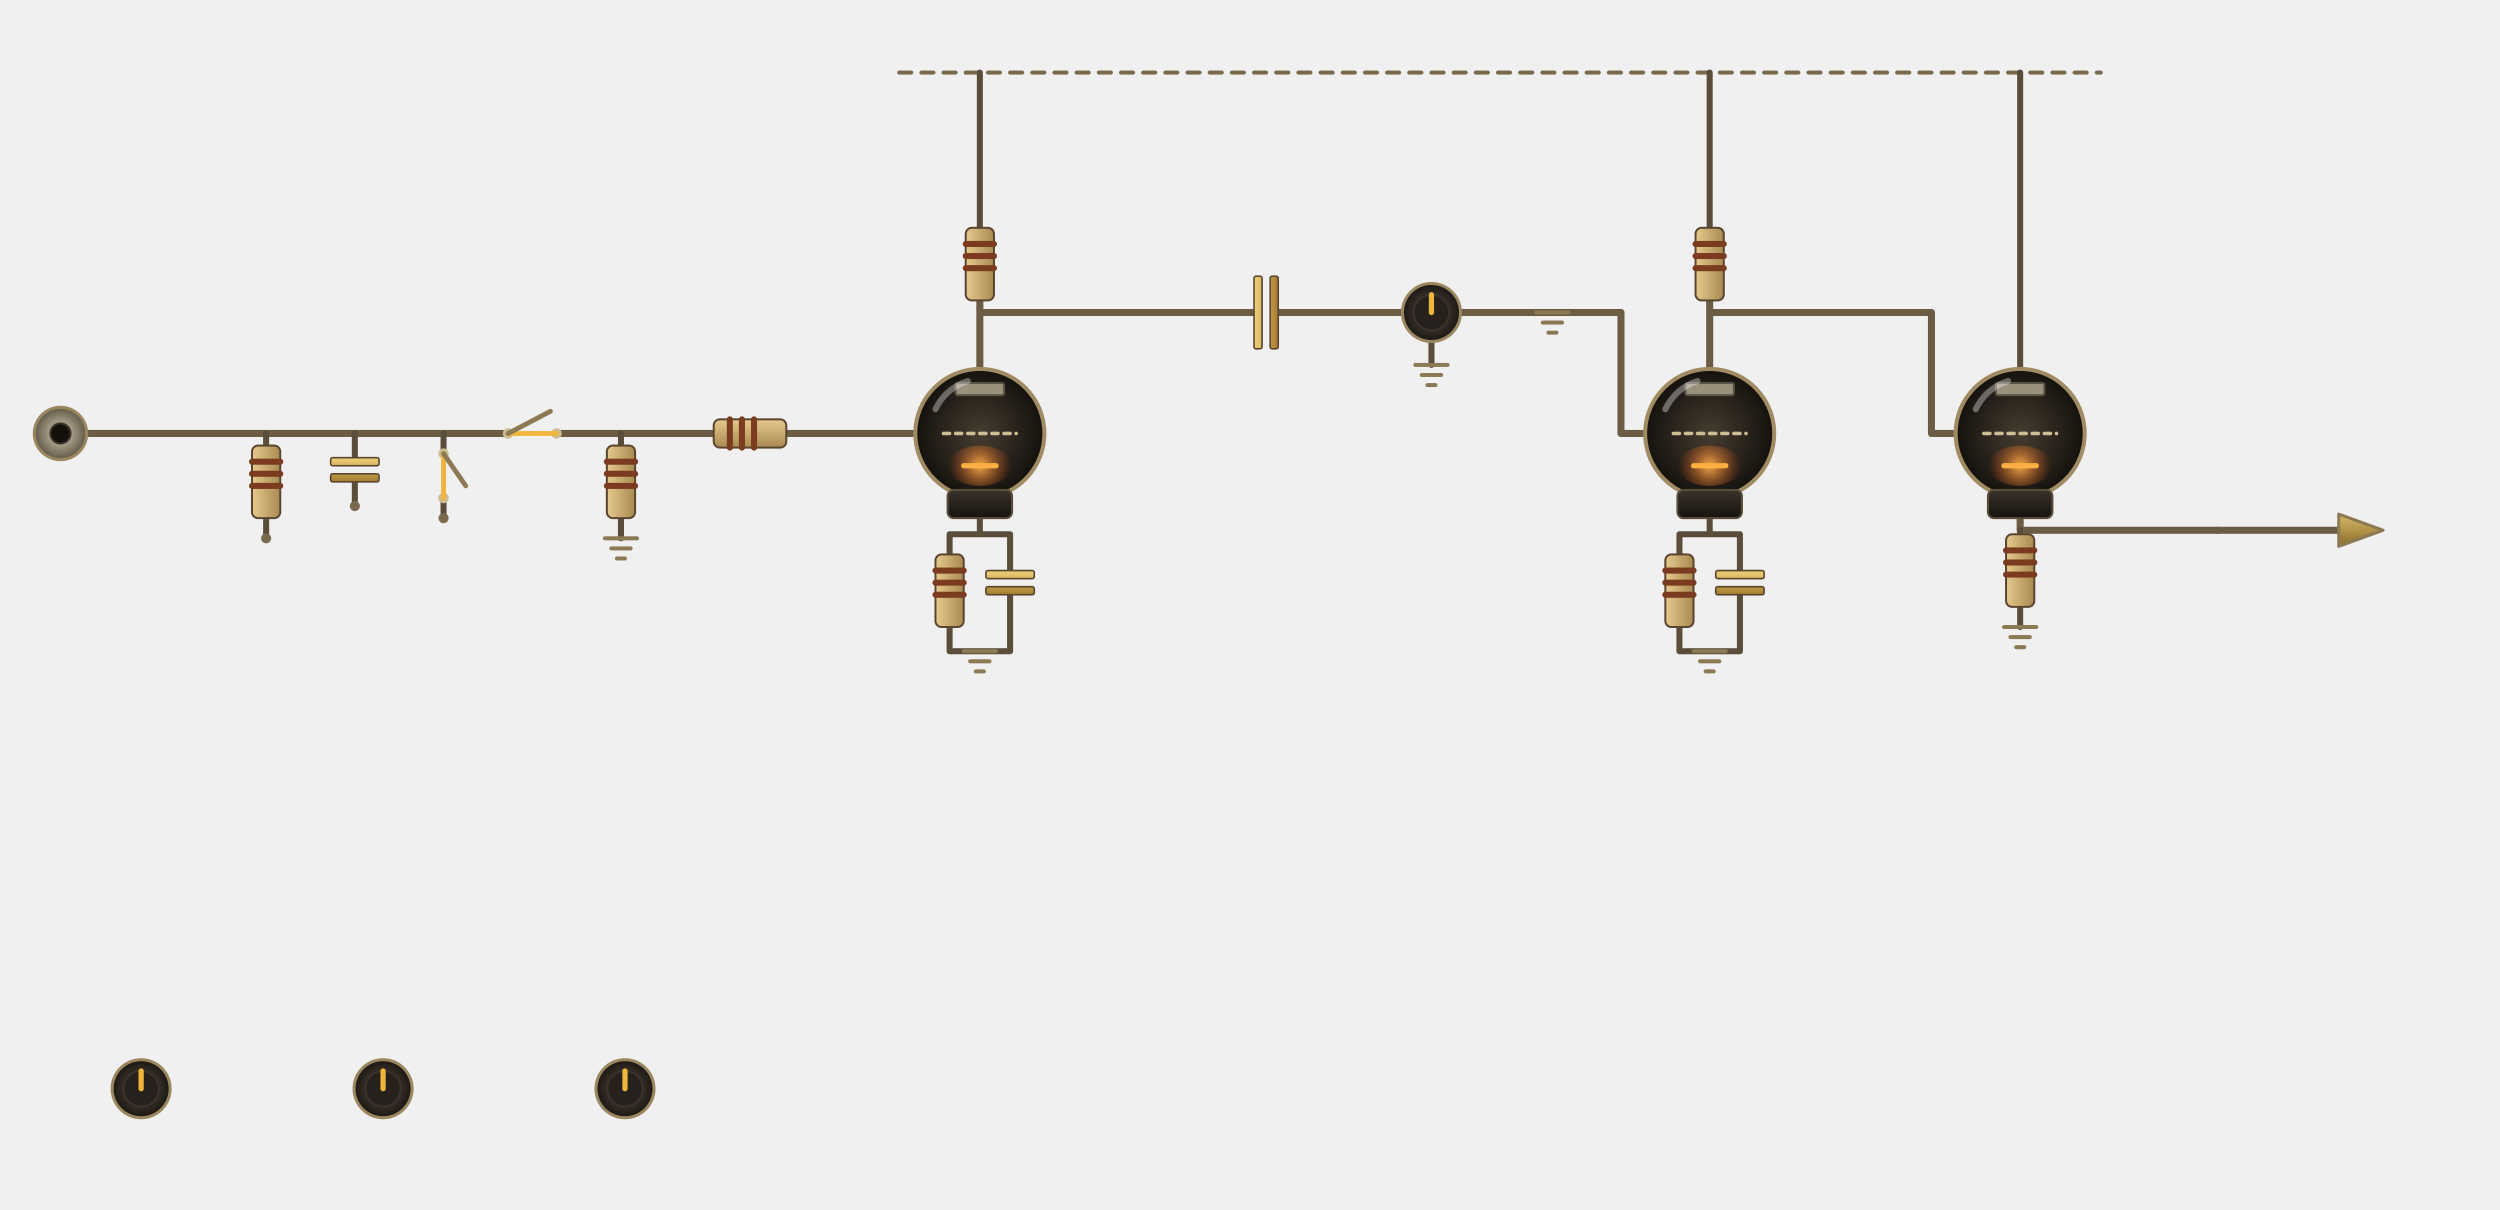
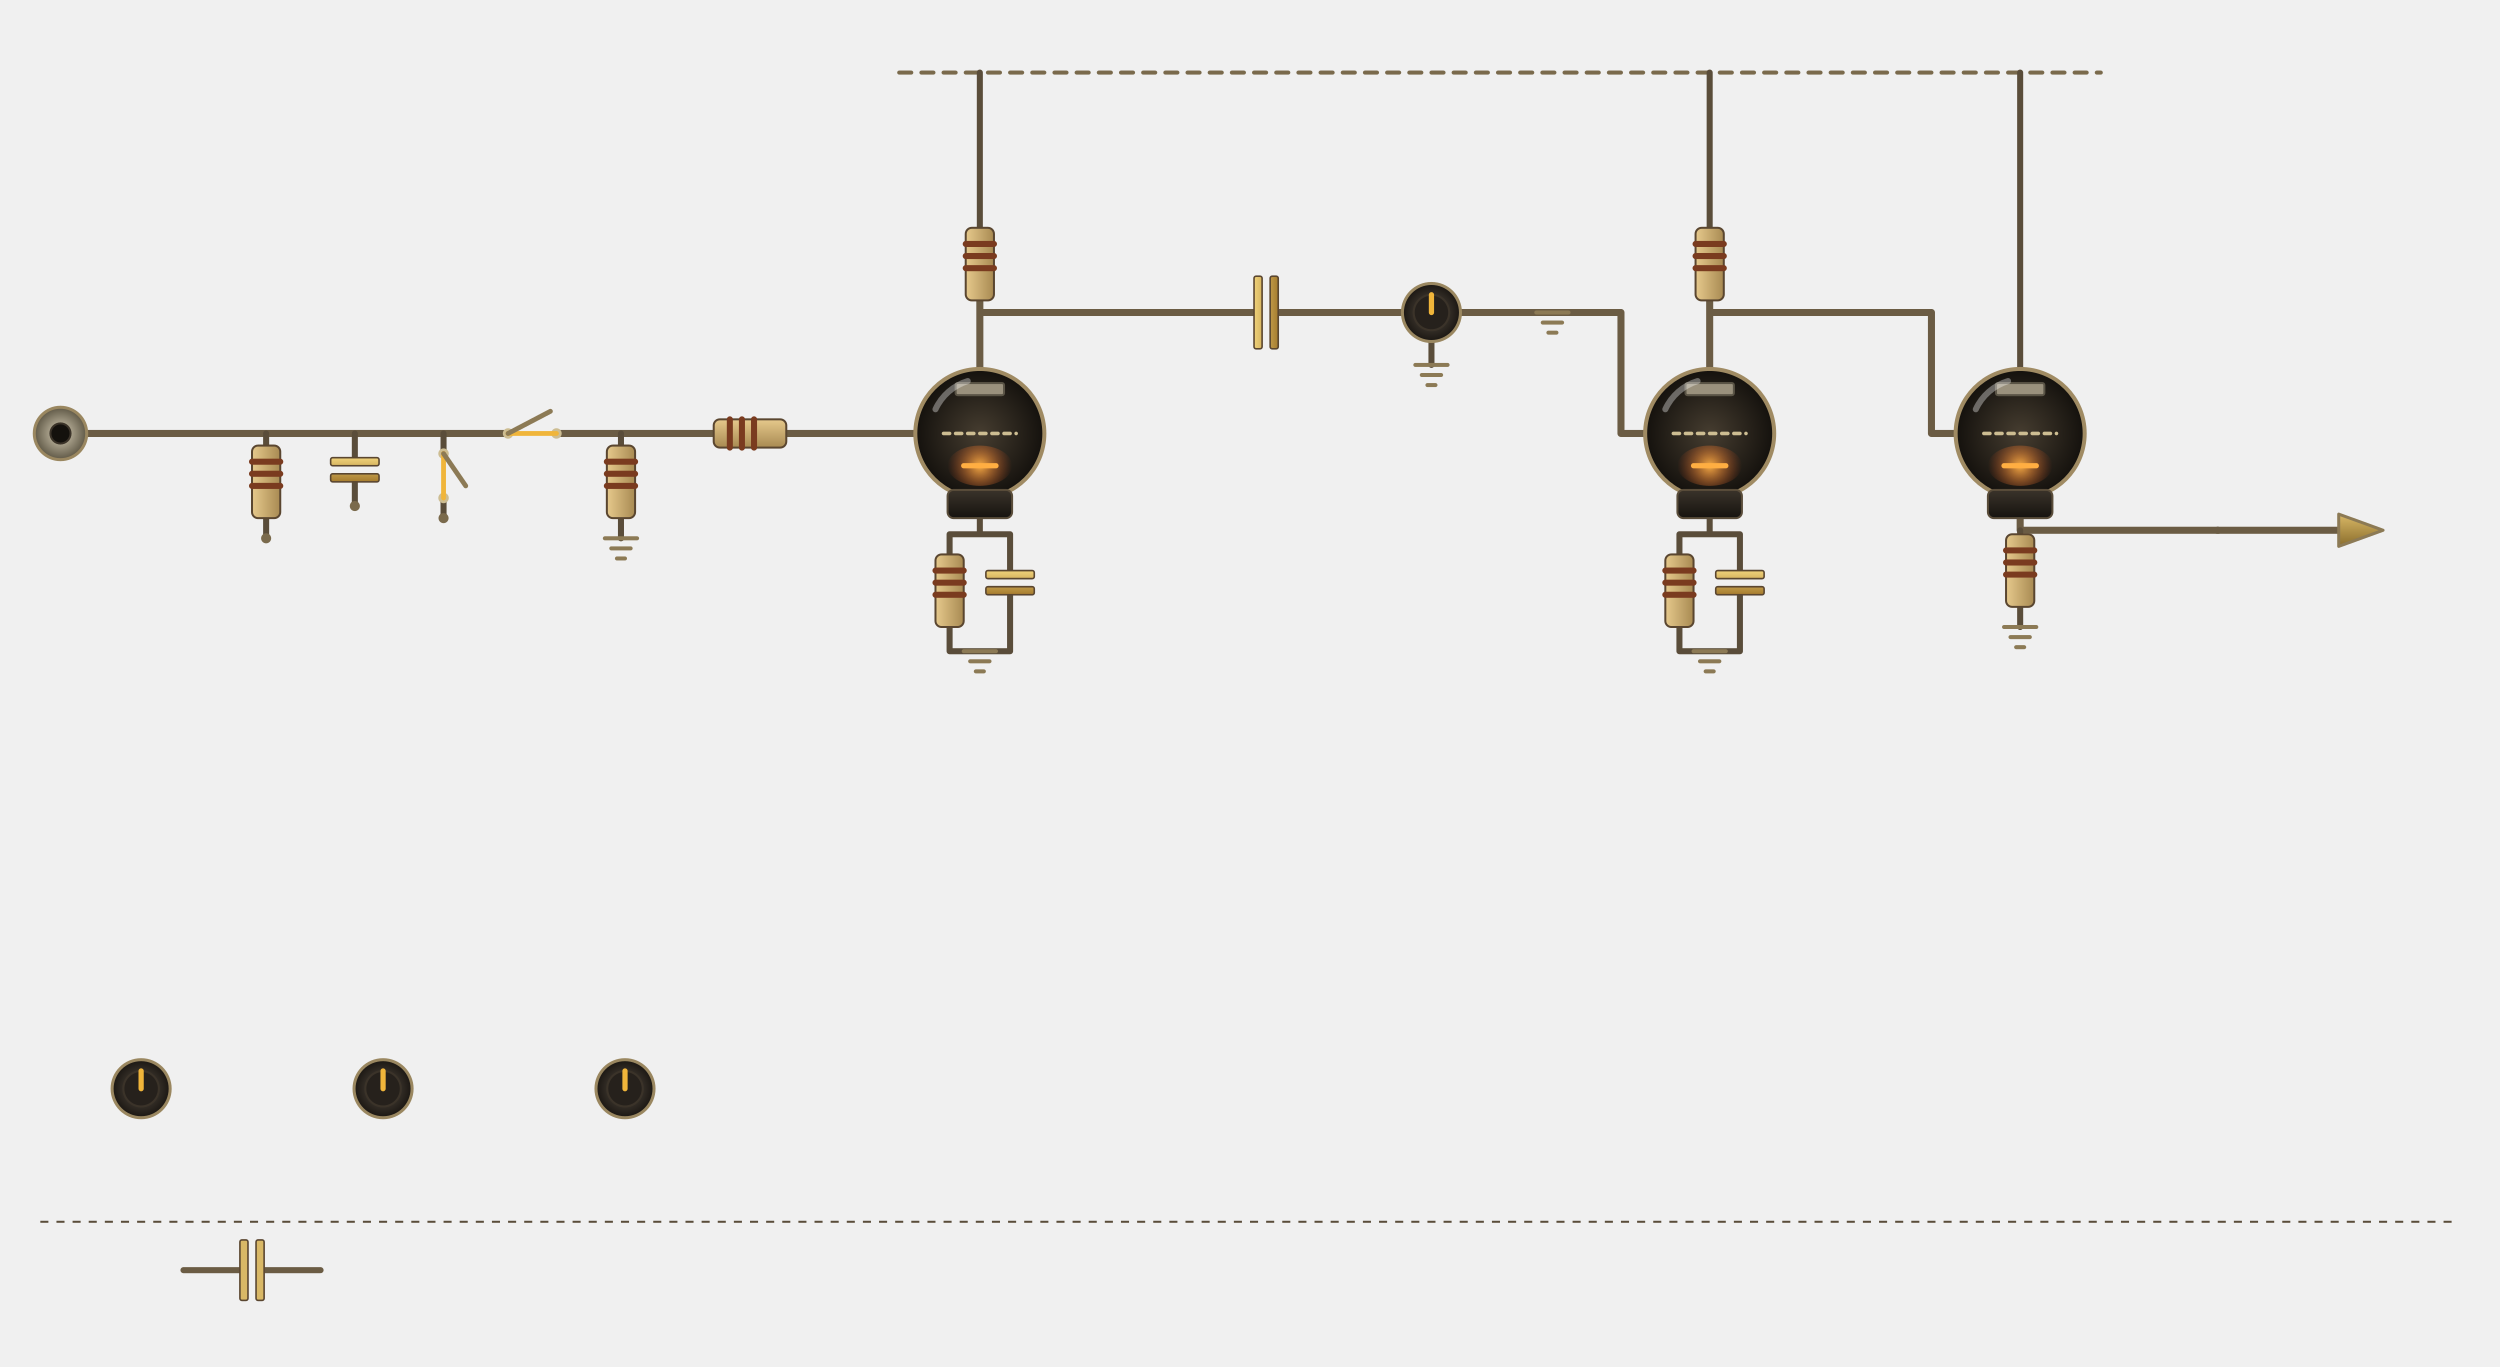
- <svg xmlns="http://www.w3.org/2000/svg" width="1240" height="600" viewBox="0 0 1240 600">
+ <svg xmlns="http://www.w3.org/2000/svg" width="1240" height="678" viewBox="0 0 1240 678">
  <defs>
    <radialGradient id="g1" cx="30" cy="215" r="13" gradientUnits="userSpaceOnUse">
      <stop offset="0" stop-color="#d9d0b8" />
      <stop offset="1" stop-color="#5f5846" />
    </radialGradient>
    <linearGradient id="g2" x1="125" y1="0" x2="139" y2="0" gradientUnits="userSpaceOnUse">
      <stop offset="0" stop-color="#e6c98c" />
      <stop offset="1" stop-color="#a88a52" />
    </linearGradient>
    <linearGradient id="g3" x1="0" y1="227" x2="0" y2="239" gradientUnits="userSpaceOnUse">
      <stop offset="0" stop-color="#f0d27a" />
      <stop offset="1" stop-color="#a67c2e" />
    </linearGradient>
    <linearGradient id="g4" x1="301" y1="0" x2="315" y2="0" gradientUnits="userSpaceOnUse">
      <stop offset="0" stop-color="#e6c98c" />
      <stop offset="1" stop-color="#a88a52" />
    </linearGradient>
    <linearGradient id="g5" x1="0" y1="208" x2="0" y2="222" gradientUnits="userSpaceOnUse">
      <stop offset="0" stop-color="#e6c98c" />
      <stop offset="1" stop-color="#a88a52" />
    </linearGradient>
    <linearGradient id="g6" x1="622" y1="0" x2="634" y2="0" gradientUnits="userSpaceOnUse">
      <stop offset="0" stop-color="#f0d27a" />
      <stop offset="1" stop-color="#a67c2e" />
    </linearGradient>
    <radialGradient id="g7" cx="710" cy="155" r="14.4" gradientUnits="userSpaceOnUse">
      <stop offset="0" stop-color="#5b5246" />
      <stop offset="1" stop-color="#1a1612" />
    </radialGradient>
    <linearGradient id="g8" x1="479" y1="0" x2="493" y2="0" gradientUnits="userSpaceOnUse">
      <stop offset="0" stop-color="#e6c98c" />
      <stop offset="1" stop-color="#a88a52" />
    </linearGradient>
    <radialGradient id="g9" cx="486" cy="215" r="32" gradientUnits="userSpaceOnUse">
      <stop offset="0" stop-color="#463d30" />
      <stop offset="1" stop-color="#14110d" />
    </radialGradient>
    <radialGradient id="g10" cx="486" cy="231" r="16" gradientUnits="userSpaceOnUse">
      <stop offset="0" stop-color="#ffb347" stop-opacity="0.95" />
      <stop offset="1" stop-color="#c1441a" stop-opacity="0" />
    </radialGradient>
    <linearGradient id="g11" x1="0" y1="243" x2="0" y2="257" gradientUnits="userSpaceOnUse">
      <stop offset="0" stop-color="#3a332a" />
      <stop offset="1" stop-color="#16130f" />
    </linearGradient>
    <linearGradient id="g12" x1="464" y1="0" x2="478" y2="0" gradientUnits="userSpaceOnUse">
      <stop offset="0" stop-color="#e6c98c" />
      <stop offset="1" stop-color="#a88a52" />
    </linearGradient>
    <linearGradient id="g13" x1="0" y1="283" x2="0" y2="295" gradientUnits="userSpaceOnUse">
      <stop offset="0" stop-color="#f0d27a" />
      <stop offset="1" stop-color="#a67c2e" />
    </linearGradient>
    <linearGradient id="g14" x1="841" y1="0" x2="855" y2="0" gradientUnits="userSpaceOnUse">
      <stop offset="0" stop-color="#e6c98c" />
      <stop offset="1" stop-color="#a88a52" />
    </linearGradient>
    <radialGradient id="g15" cx="848" cy="215" r="32" gradientUnits="userSpaceOnUse">
      <stop offset="0" stop-color="#463d30" />
      <stop offset="1" stop-color="#14110d" />
    </radialGradient>
    <radialGradient id="g16" cx="848" cy="231" r="16" gradientUnits="userSpaceOnUse">
      <stop offset="0" stop-color="#ffb347" stop-opacity="0.95" />
      <stop offset="1" stop-color="#c1441a" stop-opacity="0" />
    </radialGradient>
    <linearGradient id="g17" x1="0" y1="243" x2="0" y2="257" gradientUnits="userSpaceOnUse">
      <stop offset="0" stop-color="#3a332a" />
      <stop offset="1" stop-color="#16130f" />
    </linearGradient>
    <linearGradient id="g18" x1="826" y1="0" x2="840" y2="0" gradientUnits="userSpaceOnUse">
      <stop offset="0" stop-color="#e6c98c" />
      <stop offset="1" stop-color="#a88a52" />
    </linearGradient>
    <linearGradient id="g19" x1="0" y1="283" x2="0" y2="295" gradientUnits="userSpaceOnUse">
      <stop offset="0" stop-color="#f0d27a" />
      <stop offset="1" stop-color="#a67c2e" />
    </linearGradient>
    <radialGradient id="g20" cx="1002" cy="215" r="32" gradientUnits="userSpaceOnUse">
      <stop offset="0" stop-color="#463d30" />
      <stop offset="1" stop-color="#14110d" />
    </radialGradient>
    <radialGradient id="g21" cx="1002" cy="231" r="16" gradientUnits="userSpaceOnUse">
      <stop offset="0" stop-color="#ffb347" stop-opacity="0.95" />
      <stop offset="1" stop-color="#c1441a" stop-opacity="0" />
    </radialGradient>
    <linearGradient id="g22" x1="0" y1="243" x2="0" y2="257" gradientUnits="userSpaceOnUse">
      <stop offset="0" stop-color="#3a332a" />
      <stop offset="1" stop-color="#16130f" />
    </linearGradient>
    <linearGradient id="g23" x1="995" y1="0" x2="1009" y2="0" gradientUnits="userSpaceOnUse">
      <stop offset="0" stop-color="#e6c98c" />
      <stop offset="1" stop-color="#a88a52" />
    </linearGradient>
    <radialGradient id="g24" cx="70" cy="540" r="14.4" gradientUnits="userSpaceOnUse">
      <stop offset="0" stop-color="#5b5246" />
      <stop offset="1" stop-color="#1a1612" />
    </radialGradient>
    <radialGradient id="g25" cx="190" cy="540" r="14.4" gradientUnits="userSpaceOnUse">
      <stop offset="0" stop-color="#5b5246" />
      <stop offset="1" stop-color="#1a1612" />
    </radialGradient>
    <radialGradient id="g26" cx="310" cy="540" r="14.4" gradientUnits="userSpaceOnUse">
      <stop offset="0" stop-color="#5b5246" />
      <stop offset="1" stop-color="#1a1612" />
    </radialGradient>
    <linearGradient id="g27" x1="0" y1="255" x2="0" y2="271" gradientUnits="userSpaceOnUse">
      <stop offset="0" stop-color="#d9b866" />
      <stop offset="1" stop-color="#8a6d2c" />
    </linearGradient>
  </defs>
  <path id="rail0" d="M446,36 H1042" fill="none" stroke="#7a6a4c" stroke-width="2" stroke-linecap="round" stroke-linejoin="round" stroke-dasharray="6 5" />
  <path id="wire_INPUT" d="M43,215 H110 M110,215 H242 M242,215 H250 M278,215 H286 M286,215 H330 M330,215 H354 M390,215 H414 M414,215 H430 M430,215 H454" fill="none" stroke="#6b5c44" stroke-width="3.5" stroke-linecap="round" stroke-linejoin="round" />
  <path id="wire_V1" d="M486,155 H584 M584,155 H600 M600,155 H622 M634,155 H656 M656,155 H672 M672,155 H695 M725,155 H748 M748,155 H792 M792,155 H804 V215 H816 M486,149 V183" fill="none" stroke="#6b5c44" stroke-width="3.5" stroke-linecap="round" stroke-linejoin="round" />
  <path id="wire_V2" d="M848,155 H946 M946,155 H958 V215 H970 M1002,263 H1100 M848,149 V183 M1002,257 V263" fill="none" stroke="#6b5c44" stroke-width="3.5" stroke-linecap="round" stroke-linejoin="round" />
  <path id="wire_OUT" d="M1100,263 H1160" fill="none" stroke="#6b5c44" stroke-width="3.5" stroke-linecap="round" stroke-linejoin="round" />
  <path id="wire_static" d="M132,215 V221 M132,257 V267 M176,215 V227 M176,239 V251 M220,215 V223 M220,249 V257 M308,215 V221 M308,257 V267 M710,170 V181 M486,36 V113 M486,257 V265 M471,265 H501 M471,265 V275 M501,265 V283 M471,311 V323 H501 M501,295 V323 M848,36 V113 M848,257 V265 M833,265 H863 M833,265 V275 M863,265 V283 M833,311 V323 H863 M863,295 V323 M1002,36 V183 M1002,263 V265 M1002,301 V311" fill="none" stroke="#5a4d3a" stroke-width="3" stroke-linecap="round" stroke-linejoin="round" />
  <path id="ground_308_267" d="M300,267 H316 M303.2,272 H312.8 M306,277 H310" fill="none" stroke="#8c7a55" stroke-width="2" stroke-linecap="round" stroke-linejoin="round" />
  <path id="ground_710_181" d="M702,181 H718 M705.2,186 H714.8 M708,191 H712" fill="none" stroke="#8c7a55" stroke-width="2" stroke-linecap="round" stroke-linejoin="round" />
  <path id="ground_770_155" d="M762,155 H778 M765.2,160 H774.8 M768,165 H772" fill="none" stroke="#8c7a55" stroke-width="2" stroke-linecap="round" stroke-linejoin="round" />
  <path id="ground_486_323" d="M478,323 H494 M481.2,328 H490.8 M484,333 H488" fill="none" stroke="#8c7a55" stroke-width="2" stroke-linecap="round" stroke-linejoin="round" />
  <path id="ground_848_323" d="M840,323 H856 M843.2,328 H852.8 M846,333 H850" fill="none" stroke="#8c7a55" stroke-width="2" stroke-linecap="round" stroke-linejoin="round" />
  <path id="ground_1002_311" d="M994,311 H1010 M997.2,316 H1006.8 M1000,321 H1004" fill="none" stroke="#8c7a55" stroke-width="2" stroke-linecap="round" stroke-linejoin="round" />
  <ellipse id="jack_in" cx="30" cy="215" rx="13" ry="13" fill="url(#g1)" stroke="#9a8760" stroke-width="1.5" />
  <ellipse id="jack_hole" cx="30" cy="215" rx="5" ry="5" fill="#14110d" stroke="#3b3329" stroke-width="1" />
  <rect id="RSRC" x="125" y="221" width="14" height="36" rx="3" fill="url(#g2)" stroke="#5a4630" stroke-width="1" />
  <path id="RSRC_bands" d="M125,229 H139 M125,235 H139 M125,241 H139" fill="none" stroke="#7a3b1f" stroke-width="3" stroke-linecap="round" stroke-linejoin="round" />
  <ellipse id="valL_1_7k@R:RSRC" cx="143" cy="239" rx="1" ry="1" fill="none" stroke="none" />
  <ellipse id="open_132_267" cx="132" cy="267" rx="2.5" ry="2.5" fill="#7a6a4c" stroke="none" stroke-width="1" />
  <rect id="CPUa" x="164" y="227" width="24" height="4" rx="1" fill="url(#g3)" stroke="#5a4630" stroke-width="0.8" />
  <rect id="CPUb" x="164" y="235" width="24" height="4" rx="1" fill="url(#g3)" stroke="#5a4630" stroke-width="0.8" />
  <ellipse id="valL_2_110p@C:CPU" cx="191" cy="233" rx="1" ry="1" fill="none" stroke="none" />
  <ellipse id="open_176_251" cx="176" cy="251" rx="2.5" ry="2.5" fill="#7a6a4c" stroke="none" stroke-width="1" />
  <ellipse id="sw_pin_SW_C2_220_225" cx="220" cy="225" rx="2.6" ry="2.6" fill="#cdbd92" stroke="none" stroke-width="1" />
  <ellipse id="sw_pin_SW_C2_220_247" cx="220" cy="247" rx="2.6" ry="2.6" fill="#cdbd92" stroke="none" stroke-width="1" />
  <path id="swc_0_SW_C2" d="M220,225 L220,247" fill="none" stroke="#f0b53a" stroke-width="2.4" stroke-linecap="round" stroke-linejoin="round" />
  <path id="swo_0_SW_C2" d="M220,225 L231,241" fill="none" stroke="#8c7a55" stroke-width="2.4" stroke-linecap="round" stroke-linejoin="round" />
  <ellipse id="open_220_257" cx="220" cy="257" rx="2.5" ry="2.5" fill="#7a6a4c" stroke="none" stroke-width="1" />
  <ellipse id="sw_pin_SW_C1_252_215" cx="252" cy="215" rx="2.6" ry="2.6" fill="#cdbd92" stroke="none" stroke-width="1" />
  <ellipse id="sw_pin_SW_C1_276_215" cx="276" cy="215" rx="2.6" ry="2.6" fill="#cdbd92" stroke="none" stroke-width="1" />
  <path id="swc_1_SW_C1" d="M252,215 L276,215" fill="none" stroke="#f0b53a" stroke-width="2.4" stroke-linecap="round" stroke-linejoin="round" />
  <path id="swo_1_SW_C1" d="M252,215 L273,204" fill="none" stroke="#8c7a55" stroke-width="2.4" stroke-linecap="round" stroke-linejoin="round" />
  <rect id="R40" x="301" y="221" width="14" height="36" rx="3" fill="url(#g4)" stroke="#5a4630" stroke-width="1" />
  <path id="R40_bands" d="M301,229 H315 M301,235 H315 M301,241 H315" fill="none" stroke="#7a3b1f" stroke-width="3" stroke-linecap="round" stroke-linejoin="round" />
  <ellipse id="valL_3_1M@R:R40" cx="319" cy="239" rx="1" ry="1" fill="none" stroke="none" />
  <rect id="R41" x="354" y="208" width="36" height="14" rx="3" fill="url(#g5)" stroke="#5a4630" stroke-width="1" />
  <path id="R41_bands" d="M362,208 V222 M368,208 V222 M374,208 V222" fill="none" stroke="#7a3b1f" stroke-width="3" stroke-linecap="round" stroke-linejoin="round" />
  <ellipse id="valC_4_68k@R:R41" cx="372" cy="201" rx="1" ry="1" fill="none" stroke="none" />
  <rect id="C3a" x="622" y="137" width="4" height="36" rx="1" fill="url(#g6)" stroke="#5a4630" stroke-width="0.8" />
  <rect id="C3b" x="630" y="137" width="4" height="36" rx="1" fill="url(#g6)" stroke="#5a4630" stroke-width="0.8" />
  <ellipse id="valC_5_470p@C:C3" cx="628" cy="129" rx="1" ry="1" fill="none" stroke="none" />
  <ellipse id="pot_volume" cx="710" cy="155" rx="14.4" ry="14.4" fill="url(#g7)" stroke="#9a8760" stroke-width="1.5" />
  <ellipse id="dial_volume" cx="710" cy="155" rx="8.8" ry="8.8" fill="#26211c" stroke="#3b3329" stroke-width="1" />
  <path id="ptr_volume" d="M710,155 L710,146.2" fill="none" stroke="#f0b53a" stroke-width="2.6" stroke-linecap="round" stroke-linejoin="round" />
  <ellipse id="lbl_volume" cx="710" cy="121" rx="1" ry="1" fill="none" stroke="none" stroke-width="0" />
  <rect id="rp0" x="479" y="113" width="14" height="36" rx="3" fill="url(#g8)" stroke="#5a4630" stroke-width="1" />
  <path id="rp0_bands" d="M479,121 H493 M479,127 H493 M479,133 H493" fill="none" stroke="#7a3b1f" stroke-width="3" stroke-linecap="round" stroke-linejoin="round" />
  <ellipse id="valL_6_220k@R:R2" cx="497" cy="131" rx="1" ry="1" fill="none" stroke="none" />
  <ellipse id="tube_V1-12AX7" cx="486" cy="215" rx="32" ry="32" fill="url(#g9)" stroke="#a08b63" stroke-width="2" />
  <rect id="plate_V1" x="474" y="190" width="24" height="6" rx="1" fill="#9a917d" stroke="#5a5446" stroke-width="1" />
  <path id="grid_V1" d="M468,215 H504" fill="none" stroke="#cdbd92" stroke-width="1.8" stroke-linecap="round" stroke-linejoin="round" stroke-dasharray="3 3" />
  <ellipse id="glow_V1" cx="486" cy="231" rx="16" ry="10" fill="url(#g10)" stroke="none" stroke-width="1" />
  <path id="filament_V1" d="M478,231 H494" fill="none" stroke="#ffae42" stroke-width="2.6" stroke-linecap="round" stroke-linejoin="round" />
  <path id="shine_V1" d="M464,203 A26,26 0 0 1 480,189" fill="none" stroke="#ffffff" stroke-width="3" stroke-linecap="round" stroke-linejoin="round" opacity="0.35" />
  <rect id="base_V1" x="470" y="243" width="32" height="14" rx="3" fill="url(#g11)" stroke="#5a4d3a" stroke-width="1" />
  <rect id="rk0" x="464" y="275" width="14" height="36" rx="3" fill="url(#g12)" stroke="#5a4630" stroke-width="1" />
  <path id="rk0_bands" d="M464,283 H478 M464,289 H478 M464,295 H478" fill="none" stroke="#7a3b1f" stroke-width="3" stroke-linecap="round" stroke-linejoin="round" />
  <ellipse id="valL_7_1k5@R:R1" cx="482" cy="293" rx="1" ry="1" fill="none" stroke="none" />
  <rect id="ck0a" x="489" y="283" width="24" height="4" rx="1" fill="url(#g13)" stroke="#5a4630" stroke-width="0.8" />
  <rect id="ck0b" x="489" y="291" width="24" height="4" rx="1" fill="url(#g13)" stroke="#5a4630" stroke-width="0.8" />
  <ellipse id="valL_8_0.1u@C:C1" cx="516" cy="289" rx="1" ry="1" fill="none" stroke="none" />
  <rect id="rp1" x="841" y="113" width="14" height="36" rx="3" fill="url(#g14)" stroke="#5a4630" stroke-width="1" />
  <path id="rp1_bands" d="M841,121 H855 M841,127 H855 M841,133 H855" fill="none" stroke="#7a3b1f" stroke-width="3" stroke-linecap="round" stroke-linejoin="round" />
  <ellipse id="valL_9_100k@R:R47" cx="859" cy="131" rx="1" ry="1" fill="none" stroke="none" />
  <ellipse id="tube_V2B-12AX7" cx="848" cy="215" rx="32" ry="32" fill="url(#g15)" stroke="#a08b63" stroke-width="2" />
  <rect id="plate_V2B" x="836" y="190" width="24" height="6" rx="1" fill="#9a917d" stroke="#5a5446" stroke-width="1" />
  <path id="grid_V2B" d="M830,215 H866" fill="none" stroke="#cdbd92" stroke-width="1.8" stroke-linecap="round" stroke-linejoin="round" stroke-dasharray="3 3" />
  <ellipse id="glow_V2" cx="848" cy="231" rx="16" ry="10" fill="url(#g16)" stroke="none" stroke-width="1" />
  <path id="filament_V2B" d="M840,231 H856" fill="none" stroke="#ffae42" stroke-width="2.6" stroke-linecap="round" stroke-linejoin="round" />
  <path id="shine_V2B" d="M826,203 A26,26 0 0 1 842,189" fill="none" stroke="#ffffff" stroke-width="3" stroke-linecap="round" stroke-linejoin="round" opacity="0.35" />
  <rect id="base_V2B" x="832" y="243" width="32" height="14" rx="3" fill="url(#g17)" stroke="#5a4d3a" stroke-width="1" />
  <rect id="rk1" x="826" y="275" width="14" height="36" rx="3" fill="url(#g18)" stroke="#5a4630" stroke-width="1" />
  <path id="rk1_bands" d="M826,283 H840 M826,289 H840 M826,295 H840" fill="none" stroke="#7a3b1f" stroke-width="3" stroke-linecap="round" stroke-linejoin="round" />
  <ellipse id="valL_10_1k5@R:R3" cx="844" cy="293" rx="1" ry="1" fill="none" stroke="none" />
  <rect id="ck1a" x="851" y="283" width="24" height="4" rx="1" fill="url(#g19)" stroke="#5a4630" stroke-width="0.8" />
  <rect id="ck1b" x="851" y="291" width="24" height="4" rx="1" fill="url(#g19)" stroke="#5a4630" stroke-width="0.8" />
  <ellipse id="valL_11_22u@C:C4" cx="878" cy="289" rx="1" ry="1" fill="none" stroke="none" />
  <ellipse id="tube_V2A-12AX7" cx="1002" cy="215" rx="32" ry="32" fill="url(#g20)" stroke="#a08b63" stroke-width="2" />
  <rect id="plate_V2A" x="990" y="190" width="24" height="6" rx="1" fill="#9a917d" stroke="#5a5446" stroke-width="1" />
  <path id="grid_V2A" d="M984,215 H1020" fill="none" stroke="#cdbd92" stroke-width="1.8" stroke-linecap="round" stroke-linejoin="round" stroke-dasharray="3 3" />
  <ellipse id="glow_V2" cx="1002" cy="231" rx="16" ry="10" fill="url(#g21)" stroke="none" stroke-width="1" />
  <path id="filament_V2A" d="M994,231 H1010" fill="none" stroke="#ffae42" stroke-width="2.6" stroke-linecap="round" stroke-linejoin="round" />
  <path id="shine_V2A" d="M980,203 A26,26 0 0 1 996,189" fill="none" stroke="#ffffff" stroke-width="3" stroke-linecap="round" stroke-linejoin="round" opacity="0.35" />
  <rect id="base_V2A" x="986" y="243" width="32" height="14" rx="3" fill="url(#g22)" stroke="#5a4d3a" stroke-width="1" />
  <rect id="rk2" x="995" y="265" width="14" height="36" rx="3" fill="url(#g23)" stroke="#5a4630" stroke-width="1" />
  <path id="rk2_bands" d="M995,273 H1009 M995,279 H1009 M995,285 H1009" fill="none" stroke="#7a3b1f" stroke-width="3" stroke-linecap="round" stroke-linejoin="round" />
  <ellipse id="valL_12_56k@R:R4" cx="1013" cy="283" rx="1" ry="1" fill="none" stroke="none" />
  <ellipse id="pot_volume2" cx="70" cy="540" rx="14.4" ry="14.4" fill="url(#g24)" stroke="#9a8760" stroke-width="1.5" />
  <ellipse id="dial_volume2" cx="70" cy="540" rx="8.8" ry="8.8" fill="#26211c" stroke="#3b3329" stroke-width="1" />
  <path id="ptr_volume2" d="M70,540 L70,531.2" fill="none" stroke="#f0b53a" stroke-width="2.6" stroke-linecap="round" stroke-linejoin="round" />
  <ellipse id="pot_treble" cx="190" cy="540" rx="14.4" ry="14.4" fill="url(#g25)" stroke="#9a8760" stroke-width="1.5" />
  <ellipse id="dial_treble" cx="190" cy="540" rx="8.8" ry="8.8" fill="#26211c" stroke="#3b3329" stroke-width="1" />
  <path id="ptr_treble" d="M190,540 L190,531.2" fill="none" stroke="#f0b53a" stroke-width="2.6" stroke-linecap="round" stroke-linejoin="round" />
  <ellipse id="pot_bass" cx="310" cy="540" rx="14.4" ry="14.4" fill="url(#g26)" stroke="#9a8760" stroke-width="1.5" />
  <ellipse id="dial_bass" cx="310" cy="540" rx="8.8" ry="8.8" fill="#26211c" stroke="#3b3329" stroke-width="1" />
  <path id="ptr_bass" d="M310,540 L310,531.2" fill="none" stroke="#f0b53a" stroke-width="2.6" stroke-linecap="round" stroke-linejoin="round" />
  <path id="next_power" d="M1160,255 V271 L1182,263 Z" fill="url(#g27)" stroke="#8c7a55" stroke-width="1.5" stroke-linecap="round" stroke-linejoin="round" />
+   <g id="voicing_box" data-orig-h="600">
+     <path d="M20,606 H1220" stroke="#5a4d3a" stroke-width="1" stroke-dasharray="4 4" fill="none" />
+     <path d="M91,630 H119 M131,630 H159" stroke="#6b5c44" stroke-width="3" stroke-linecap="round" fill="none" />
+     <rect id="vb_C42a" x="119" y="615" width="4" height="30" rx="1" fill="#d9b866" stroke="#5a4630" stroke-width="0.8" />
+     <rect id="vb_C42b" x="127" y="615" width="4" height="30" rx="1" fill="#d9b866" stroke="#5a4630" stroke-width="0.8" />
+     <ellipse id="valC_C42_22n@C:C42" cx="125" cy="656" rx="1" ry="1" fill="none" stroke="none" />
+   </g>
</svg>
